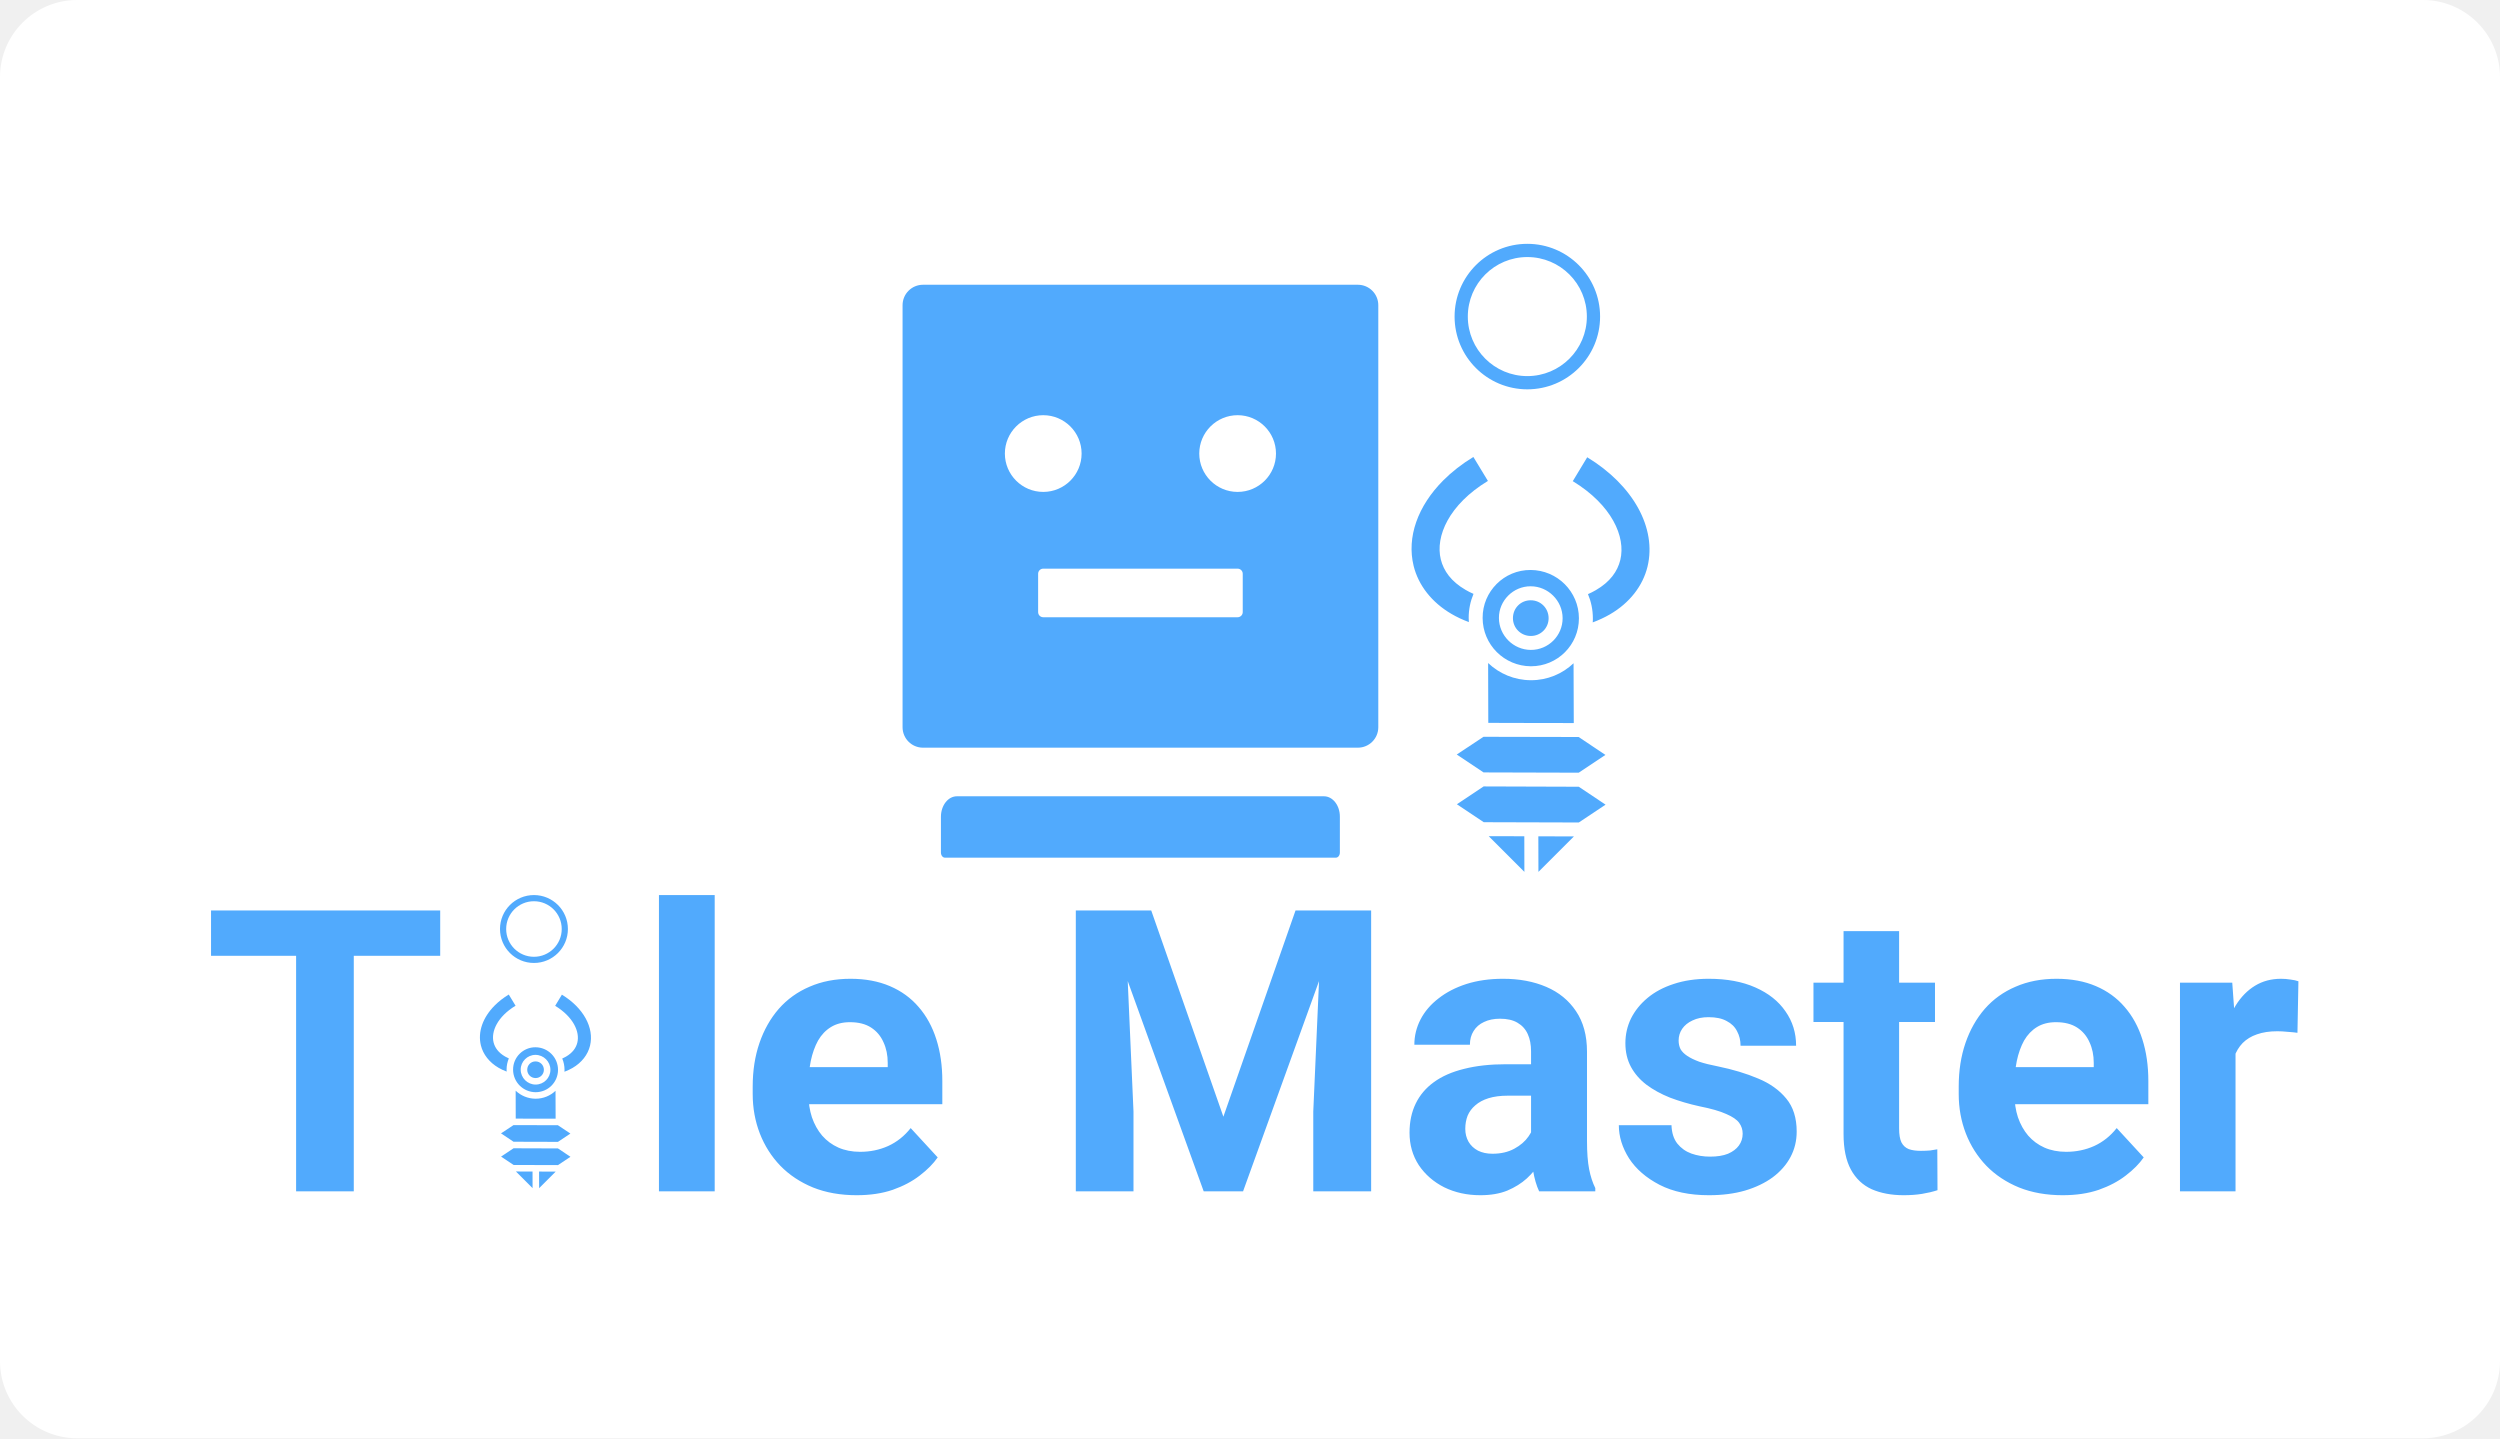
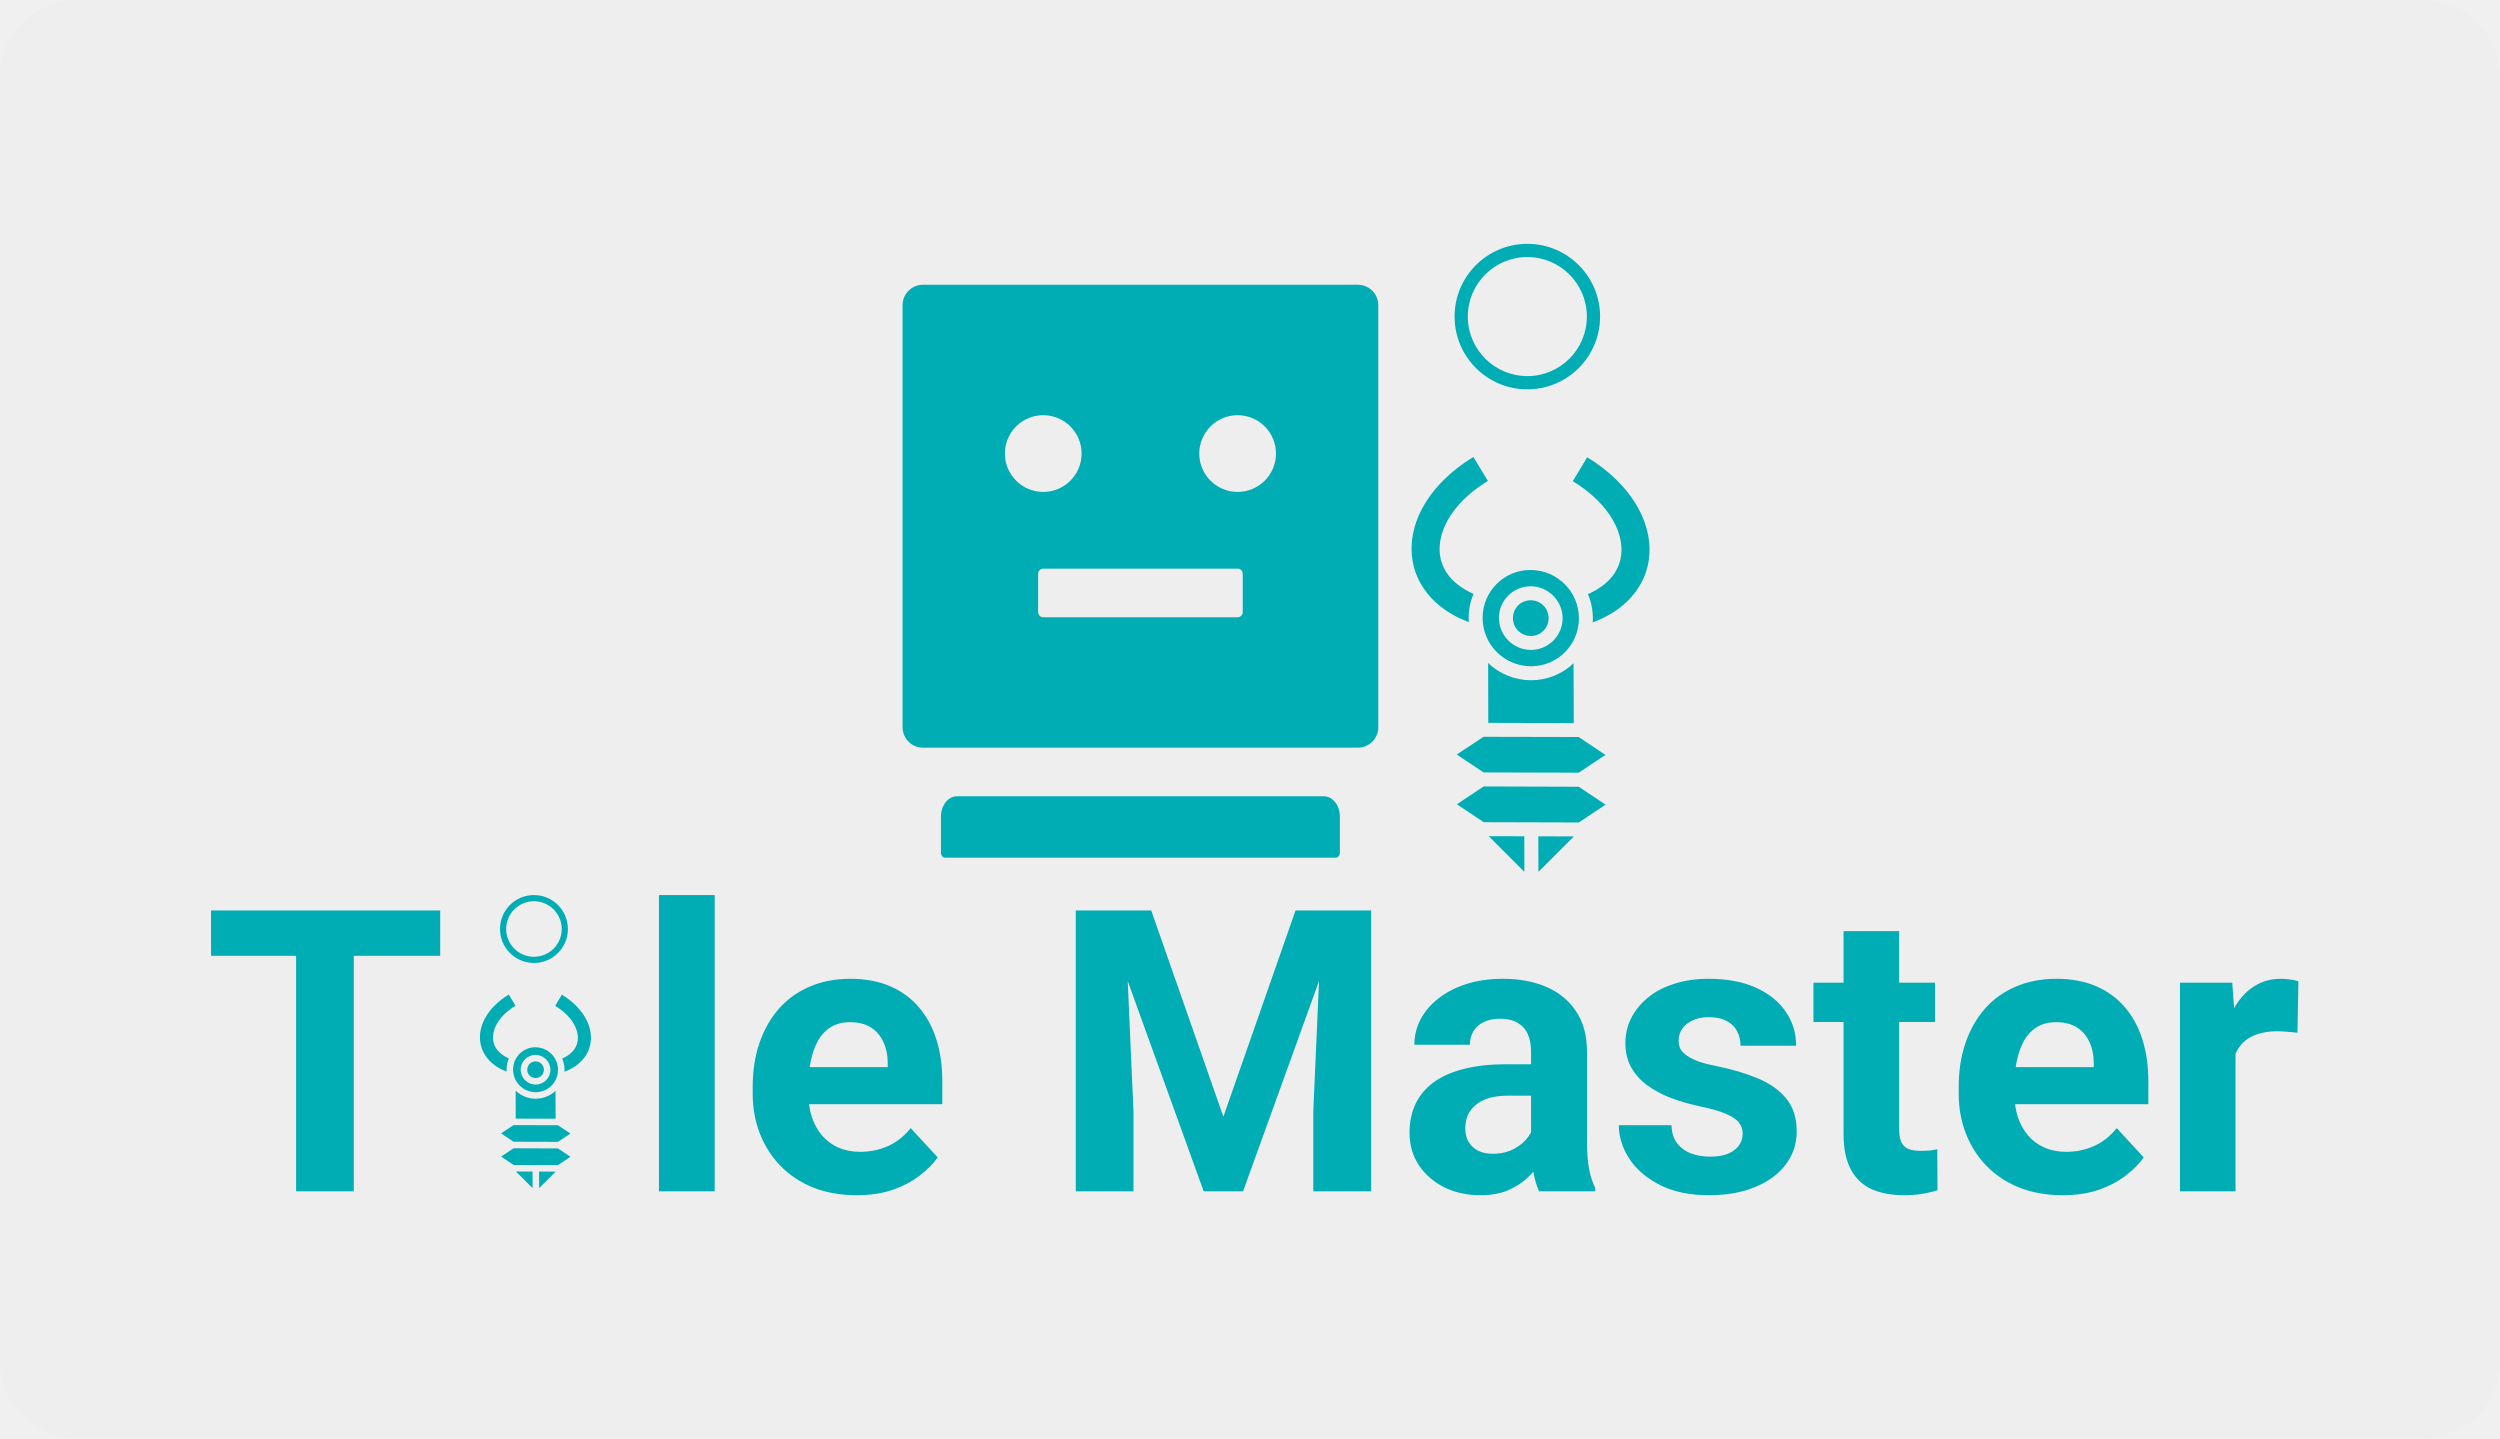
<svg xmlns="http://www.w3.org/2000/svg" width="810" height="466" viewBox="0 0 810 466" fill="none">
-   <rect width="810" height="466" rx="25" fill="white" />
+   <rect width="810" height="466" rx="25" fill="#EEEEEE" />
  <g clip-path="url(#clip0_20_260)">
    <g clip-path="url(#clip1_20_260)">
      <g clip-path="url(#clip2_20_260)">
-         <path d="M467.615 155.65C459.366 163.934 455.722 174.021 458.021 183.379C459.567 189.609 463.851 195.17 470.301 198.923C472.011 199.924 473.881 200.801 475.911 201.553C475.874 201.126 475.855 200.681 475.854 200.219C475.846 197.444 476.408 194.813 477.416 192.415C476.472 192.003 475.617 191.574 474.833 191.109C470.165 188.393 467.755 184.989 466.82 181.251C464.974 173.765 469.473 163.469 482.085 155.823L477.372 148.058C473.641 150.323 470.379 152.879 467.615 155.65ZM514.258 148.153L509.583 155.896C522.233 163.614 526.796 173.925 524.985 181.409C524.07 185.142 521.678 188.532 517.025 191.223C516.243 191.684 515.391 192.108 514.502 192.497C515.523 194.901 516.081 197.553 516.089 200.328C516.09 200.791 516.091 201.217 516.039 201.662C518.047 200.903 519.895 200.054 521.599 199.062C528.028 195.344 532.282 189.806 533.795 183.585C536.803 171.124 529.224 157.265 514.258 148.153ZM484.913 189.198C482.093 192.018 480.342 195.909 480.372 200.231C480.395 208.876 487.387 215.832 496.014 215.873C504.64 215.879 511.576 208.943 511.571 200.316C511.547 191.671 504.556 184.715 495.929 184.674C491.607 184.644 487.716 186.395 484.913 189.198ZM488.676 192.961C490.539 191.098 493.115 189.949 495.926 189.957C501.6 189.954 506.273 194.627 506.288 200.284C506.303 205.976 501.656 210.588 495.999 210.572C490.343 210.557 485.67 205.92 485.655 200.228C485.629 197.399 486.814 194.824 488.676 192.961ZM491.869 196.154C490.822 197.2 490.204 198.639 490.19 200.258C490.181 203.477 492.75 206.046 495.987 206.054C499.189 206.063 501.761 203.491 501.752 200.289C501.743 197.052 499.175 194.484 495.956 194.493C494.355 194.488 492.916 195.107 491.869 196.154ZM482.154 214.822L482.207 234.21L497.753 234.252L509.902 234.267L509.832 214.897C506.23 218.32 501.362 220.406 496.026 220.391C490.654 220.376 485.775 218.264 482.154 214.822ZM471.991 244.461L480.671 250.264L511.511 250.351L520.158 244.594L511.479 238.789L480.654 238.724L471.991 244.461ZM472.033 260.579L480.734 266.395L511.537 266.484L520.201 260.709L511.523 254.905L480.699 254.802L472.033 260.579ZM482.342 270.923L493.9 282.481L493.877 270.946L482.342 270.923ZM498.422 270.967L498.453 282.493L509.945 271.002L498.422 270.967Z" fill="#51AAFD" />
+         <path d="M467.615 155.65C459.366 163.934 455.722 174.021 458.021 183.379C459.567 189.609 463.851 195.17 470.301 198.923C472.011 199.924 473.881 200.801 475.911 201.553C475.874 201.126 475.855 200.681 475.854 200.219C475.846 197.444 476.408 194.813 477.416 192.415C476.472 192.003 475.617 191.574 474.833 191.109C470.165 188.393 467.755 184.989 466.82 181.251C464.974 173.765 469.473 163.469 482.085 155.823L477.372 148.058C473.641 150.323 470.379 152.879 467.615 155.65V155.65ZM514.258 148.153L509.583 155.896C522.233 163.614 526.796 173.925 524.985 181.409C524.07 185.142 521.678 188.532 517.025 191.223C516.243 191.684 515.391 192.108 514.502 192.497C515.523 194.901 516.081 197.553 516.089 200.328C516.09 200.791 516.091 201.217 516.039 201.662C518.047 200.903 519.895 200.054 521.599 199.062C528.028 195.344 532.282 189.806 533.795 183.585C536.803 171.124 529.224 157.265 514.258 148.153V148.153ZM484.913 189.198C482.093 192.018 480.342 195.909 480.372 200.231C480.395 208.876 487.387 215.832 496.014 215.873C504.64 215.879 511.576 208.943 511.571 200.316C511.547 191.671 504.556 184.715 495.929 184.674C491.607 184.644 487.716 186.395 484.913 189.198V189.198ZM488.676 192.961C490.539 191.098 493.115 189.949 495.926 189.957C501.6 189.954 506.273 194.627 506.288 200.284C506.303 205.976 501.656 210.588 495.999 210.572C490.343 210.557 485.67 205.92 485.655 200.228C485.629 197.399 486.814 194.824 488.676 192.961V192.961ZM491.869 196.154C490.822 197.2 490.204 198.639 490.19 200.258C490.181 203.477 492.75 206.046 495.987 206.054C499.189 206.063 501.761 203.491 501.752 200.289C501.743 197.052 499.175 194.484 495.956 194.493C494.355 194.488 492.916 195.107 491.869 196.154V196.154ZM482.154 214.822L482.207 234.21L497.753 234.252L509.902 234.267L509.832 214.897C506.23 218.32 501.362 220.406 496.026 220.391C490.654 220.376 485.775 218.264 482.154 214.822ZM471.991 244.461L480.671 250.264L511.511 250.351L520.158 244.594L511.479 238.789L480.654 238.724L471.991 244.461ZM472.033 260.579L480.734 266.395L511.537 266.484L520.201 260.709L511.523 254.905L480.699 254.802L472.033 260.579ZM482.342 270.923L493.9 282.481L493.877 270.946L482.342 270.923ZM498.422 270.967L498.453 282.493L509.945 271.002L498.422 270.967Z" fill="#00ADB5" />
      </g>
-       <path fill-rule="evenodd" clip-rule="evenodd" d="M494.857 126.143C507.875 126.143 518.429 115.589 518.429 102.571C518.429 89.553 507.875 79 494.857 79C481.839 79 471.286 89.553 471.286 102.571C471.286 115.589 481.839 126.143 494.857 126.143ZM494.857 121.857C505.508 121.857 514.143 113.223 514.143 102.571C514.143 91.92 505.508 83.286 494.857 83.286C484.206 83.286 475.571 91.92 475.571 102.571C475.571 113.223 484.206 121.857 494.857 121.857Z" fill="#51AAFD" />
-       <path d="M439.938 92.259H299.062C295.395 92.259 292.432 95.221 292.432 98.888V235.621C292.432 239.288 295.395 242.25 299.062 242.25H439.938C443.605 242.25 446.568 239.288 446.568 235.621V98.888C446.568 95.221 443.605 92.259 439.938 92.259ZM325.58 146.952C325.58 140.095 331.153 134.522 338.01 134.522C344.867 134.522 350.44 140.095 350.44 146.952C350.44 153.809 344.867 159.382 338.01 159.382C331.153 159.382 325.58 153.809 325.58 146.952ZM402.647 198.33C402.647 199.242 401.901 199.988 400.99 199.988H338.01C337.098 199.988 336.353 199.242 336.353 198.33V185.9C336.353 184.988 337.098 184.243 338.01 184.243H400.99C401.901 184.243 402.647 184.988 402.647 185.9V198.33ZM400.99 159.382C394.133 159.382 388.56 153.809 388.56 146.952C388.56 140.095 394.133 134.522 400.99 134.522C407.847 134.522 413.42 140.095 413.42 146.952C413.42 153.809 407.847 159.382 400.99 159.382ZM428.958 257.995H310.042C307.183 257.995 304.863 260.958 304.863 264.625V276.226C304.863 277.138 305.443 277.884 306.147 277.884H432.832C433.536 277.884 434.117 277.138 434.117 276.226V264.625C434.137 260.958 431.817 257.995 428.958 257.995Z" fill="#51AAFD" />
+       <path fill-rule="evenodd" clip-rule="evenodd" d="M494.857 126.143C507.875 126.143 518.429 115.589 518.429 102.571C518.429 89.553 507.875 79 494.857 79C481.839 79 471.286 89.553 471.286 102.571C471.286 115.589 481.839 126.143 494.857 126.143ZM494.857 121.857C505.508 121.857 514.143 113.223 514.143 102.571C514.143 91.92 505.508 83.286 494.857 83.286C484.206 83.286 475.571 91.92 475.571 102.571C475.571 113.223 484.206 121.857 494.857 121.857Z" fill="#00ADB5" />
+       <path d="M439.938 92.259H299.062C295.395 92.259 292.432 95.221 292.432 98.888V235.621C292.432 239.288 295.395 242.25 299.062 242.25H439.938C443.605 242.25 446.568 239.288 446.568 235.621V98.888C446.568 95.221 443.605 92.259 439.938 92.259ZM325.58 146.952C325.58 140.095 331.153 134.522 338.01 134.522C344.867 134.522 350.44 140.095 350.44 146.952C350.44 153.809 344.867 159.382 338.01 159.382C331.153 159.382 325.58 153.809 325.58 146.952ZM402.647 198.33C402.647 199.242 401.901 199.988 400.99 199.988H338.01C337.098 199.988 336.353 199.242 336.353 198.33V185.9C336.353 184.988 337.098 184.243 338.01 184.243H400.99C401.901 184.243 402.647 184.988 402.647 185.9V198.33ZM400.99 159.382C394.133 159.382 388.56 153.809 388.56 146.952C388.56 140.095 394.133 134.522 400.99 134.522C407.847 134.522 413.42 140.095 413.42 146.952C413.42 153.809 407.847 159.382 400.99 159.382ZM428.958 257.995H310.042C307.183 257.995 304.863 260.958 304.863 264.625V276.226C304.863 277.138 305.443 277.884 306.147 277.884H432.832C433.536 277.884 434.117 277.138 434.117 276.226V264.625C434.137 260.958 431.817 257.995 428.958 257.995V257.995Z" fill="#00ADB5" />
    </g>
    <g clip-path="url(#clip3_20_260)">
-       <path d="M114.625 295V386H95.938V295H114.625ZM142.625 295V309.688H68.375V295H142.625ZM231.562 290V386H213.5V290H231.562ZM277.562 387.25C272.312 387.25 267.604 386.417 263.438 384.75C259.271 383.042 255.729 380.688 252.812 377.688C249.938 374.688 247.729 371.208 246.188 367.25C244.646 363.25 243.875 359 243.875 354.5V352C243.875 346.875 244.604 342.188 246.062 337.938C247.521 333.688 249.604 330 252.312 326.875C255.062 323.75 258.396 321.354 262.312 319.688C266.229 317.979 270.646 317.125 275.562 317.125C280.354 317.125 284.604 317.917 288.312 319.5C292.021 321.083 295.125 323.333 297.625 326.25C300.167 329.167 302.083 332.667 303.375 336.75C304.667 340.792 305.312 345.292 305.312 350.25V357.75H251.562V345.75H287.625V344.375C287.625 341.875 287.167 339.646 286.25 337.688C285.375 335.688 284.042 334.104 282.25 332.938C280.458 331.771 278.167 331.188 275.375 331.188C273 331.188 270.958 331.708 269.25 332.75C267.542 333.792 266.146 335.25 265.062 337.125C264.021 339 263.229 341.208 262.688 343.75C262.188 346.25 261.938 349 261.938 352V354.5C261.938 357.208 262.312 359.708 263.062 362C263.854 364.292 264.958 366.271 266.375 367.938C267.833 369.604 269.583 370.896 271.625 371.812C273.708 372.729 276.062 373.188 278.688 373.188C281.938 373.188 284.958 372.562 287.75 371.312C290.583 370.021 293.021 368.083 295.062 365.5L303.812 375C302.396 377.042 300.458 379 298 380.875C295.583 382.75 292.667 384.292 289.25 385.5C285.833 386.667 281.938 387.25 277.562 387.25ZM357.125 295H373L396.375 361.812L419.75 295H435.625L402.75 386H390L357.125 295ZM348.562 295H364.375L367.25 360.125V386H348.562V295ZM428.375 295H444.25V386H425.5V360.125L428.375 295ZM496.062 370.75V340.625C496.062 338.458 495.708 336.604 495 335.062C494.292 333.479 493.188 332.25 491.688 331.375C490.229 330.5 488.333 330.062 486 330.062C484 330.062 482.271 330.417 480.812 331.125C479.354 331.792 478.229 332.771 477.438 334.062C476.646 335.312 476.25 336.792 476.25 338.5H458.25C458.25 335.625 458.917 332.896 460.25 330.312C461.583 327.729 463.521 325.458 466.062 323.5C468.604 321.5 471.625 319.938 475.125 318.812C478.667 317.688 482.625 317.125 487 317.125C492.25 317.125 496.917 318 501 319.75C505.083 321.5 508.292 324.125 510.625 327.625C513 331.125 514.188 335.5 514.188 340.75V369.688C514.188 373.396 514.417 376.438 514.875 378.812C515.333 381.146 516 383.188 516.875 384.938V386H498.688C497.812 384.167 497.146 381.875 496.688 379.125C496.271 376.333 496.062 373.542 496.062 370.75ZM498.438 344.812L498.562 355H488.5C486.125 355 484.062 355.271 482.312 355.812C480.562 356.354 479.125 357.125 478 358.125C476.875 359.083 476.042 360.208 475.5 361.5C475 362.792 474.75 364.208 474.75 365.75C474.75 367.292 475.104 368.688 475.812 369.938C476.521 371.146 477.542 372.104 478.875 372.812C480.208 373.479 481.771 373.812 483.562 373.812C486.271 373.812 488.625 373.271 490.625 372.188C492.625 371.104 494.167 369.771 495.25 368.188C496.375 366.604 496.958 365.104 497 363.688L501.75 371.312C501.083 373.021 500.167 374.792 499 376.625C497.875 378.458 496.438 380.188 494.688 381.812C492.938 383.396 490.833 384.708 488.375 385.75C485.917 386.75 483 387.25 479.625 387.25C475.333 387.25 471.438 386.396 467.938 384.688C464.479 382.938 461.729 380.542 459.688 377.5C457.688 374.417 456.688 370.917 456.688 367C456.688 363.458 457.354 360.312 458.688 357.562C460.021 354.812 461.979 352.5 464.562 350.625C467.188 348.708 470.458 347.271 474.375 346.312C478.292 345.312 482.833 344.812 488 344.812H498.438ZM564.625 367.312C564.625 366.021 564.25 364.854 563.5 363.812C562.75 362.771 561.354 361.812 559.312 360.938C557.312 360.021 554.417 359.188 550.625 358.438C547.208 357.688 544.021 356.75 541.062 355.625C538.146 354.458 535.604 353.062 533.438 351.438C531.312 349.812 529.646 347.896 528.438 345.688C527.229 343.438 526.625 340.875 526.625 338C526.625 335.167 527.229 332.5 528.438 330C529.688 327.5 531.458 325.292 533.75 323.375C536.083 321.417 538.917 319.896 542.25 318.812C545.625 317.688 549.417 317.125 553.625 317.125C559.5 317.125 564.542 318.062 568.75 319.938C573 321.812 576.25 324.396 578.5 327.688C580.792 330.938 581.938 334.646 581.938 338.812H563.938C563.938 337.062 563.562 335.5 562.812 334.125C562.104 332.708 560.979 331.604 559.438 330.812C557.938 329.979 555.979 329.562 553.562 329.562C551.562 329.562 549.833 329.917 548.375 330.625C546.917 331.292 545.792 332.208 545 333.375C544.25 334.5 543.875 335.75 543.875 337.125C543.875 338.167 544.083 339.104 544.5 339.938C544.958 340.729 545.688 341.458 546.688 342.125C547.688 342.792 548.979 343.417 550.562 344C552.188 344.542 554.188 345.042 556.562 345.5C561.438 346.5 565.792 347.812 569.625 349.438C573.458 351.021 576.5 353.188 578.75 355.938C581 358.646 582.125 362.208 582.125 366.625C582.125 369.625 581.458 372.375 580.125 374.875C578.792 377.375 576.875 379.562 574.375 381.438C571.875 383.271 568.875 384.708 565.375 385.75C561.917 386.75 558.021 387.25 553.688 387.25C547.396 387.25 542.062 386.125 537.688 383.875C533.354 381.625 530.062 378.771 527.812 375.312C525.604 371.812 524.5 368.229 524.5 364.562H541.562C541.646 367.021 542.271 369 543.438 370.5C544.646 372 546.167 373.083 548 373.75C549.875 374.417 551.896 374.75 554.062 374.75C556.396 374.75 558.333 374.438 559.875 373.812C561.417 373.146 562.583 372.271 563.375 371.188C564.208 370.062 564.625 368.771 564.625 367.312ZM626.938 318.375V331.125H587.562V318.375H626.938ZM597.312 301.688H615.312V365.625C615.312 367.583 615.562 369.083 616.062 370.125C616.604 371.167 617.396 371.896 618.438 372.312C619.479 372.688 620.792 372.875 622.375 372.875C623.5 372.875 624.5 372.833 625.375 372.75C626.292 372.625 627.062 372.5 627.688 372.375L627.75 385.625C626.208 386.125 624.542 386.521 622.75 386.812C620.958 387.104 618.979 387.25 616.812 387.25C612.854 387.25 609.396 386.604 606.438 385.312C603.521 383.979 601.271 381.854 599.688 378.938C598.104 376.021 597.312 372.188 597.312 367.438V301.688ZM668.312 387.25C663.062 387.25 658.354 386.417 654.188 384.75C650.021 383.042 646.479 380.688 643.562 377.688C640.688 374.688 638.479 371.208 636.938 367.25C635.396 363.25 634.625 359 634.625 354.5V352C634.625 346.875 635.354 342.188 636.812 337.938C638.271 333.688 640.354 330 643.062 326.875C645.812 323.75 649.146 321.354 653.062 319.688C656.979 317.979 661.396 317.125 666.312 317.125C671.104 317.125 675.354 317.917 679.062 319.5C682.771 321.083 685.875 323.333 688.375 326.25C690.917 329.167 692.833 332.667 694.125 336.75C695.417 340.792 696.062 345.292 696.062 350.25V357.75H642.312V345.75H678.375V344.375C678.375 341.875 677.917 339.646 677 337.688C676.125 335.688 674.792 334.104 673 332.938C671.208 331.771 668.917 331.188 666.125 331.188C663.75 331.188 661.708 331.708 660 332.75C658.292 333.792 656.896 335.25 655.812 337.125C654.771 339 653.979 341.208 653.438 343.75C652.938 346.25 652.688 349 652.688 352V354.5C652.688 357.208 653.062 359.708 653.812 362C654.604 364.292 655.708 366.271 657.125 367.938C658.583 369.604 660.333 370.896 662.375 371.812C664.458 372.729 666.812 373.188 669.438 373.188C672.688 373.188 675.708 372.562 678.5 371.312C681.333 370.021 683.771 368.083 685.812 365.5L694.562 375C693.146 377.042 691.208 379 688.75 380.875C686.333 382.75 683.417 384.292 680 385.5C676.583 386.667 672.688 387.25 668.312 387.25ZM724.312 333.125V386H706.312V318.375H723.25L724.312 333.125ZM744.688 317.938L744.375 334.625C743.5 334.5 742.438 334.396 741.188 334.312C739.979 334.188 738.875 334.125 737.875 334.125C735.333 334.125 733.125 334.458 731.25 335.125C729.417 335.75 727.875 336.688 726.625 337.938C725.417 339.188 724.5 340.708 723.875 342.5C723.292 344.292 722.958 346.333 722.875 348.625L719.25 347.5C719.25 343.125 719.688 339.104 720.562 335.438C721.438 331.729 722.708 328.5 724.375 325.75C726.083 323 728.167 320.875 730.625 319.375C733.083 317.875 735.896 317.125 739.062 317.125C740.062 317.125 741.083 317.208 742.125 317.375C743.167 317.5 744.021 317.688 744.688 317.938Z" fill="#51AAFD" />
+       <path d="M114.625 295V386H95.938V295H114.625ZM142.625 295V309.688H68.375V295H142.625ZM231.562 290V386H213.5V290H231.562ZM277.562 387.25C272.312 387.25 267.604 386.417 263.438 384.75C259.271 383.042 255.729 380.688 252.812 377.688C249.938 374.688 247.729 371.208 246.188 367.25C244.646 363.25 243.875 359 243.875 354.5V352C243.875 346.875 244.604 342.188 246.062 337.938C247.521 333.688 249.604 330 252.312 326.875C255.062 323.75 258.396 321.354 262.312 319.688C266.229 317.979 270.646 317.125 275.562 317.125C280.354 317.125 284.604 317.917 288.312 319.5C292.021 321.083 295.125 323.333 297.625 326.25C300.167 329.167 302.083 332.667 303.375 336.75C304.667 340.792 305.312 345.292 305.312 350.25V357.75H251.562V345.75H287.625V344.375C287.625 341.875 287.167 339.646 286.25 337.688C285.375 335.688 284.042 334.104 282.25 332.938C280.458 331.771 278.167 331.188 275.375 331.188C273 331.188 270.958 331.708 269.25 332.75C267.542 333.792 266.146 335.25 265.062 337.125C264.021 339 263.229 341.208 262.688 343.75C262.188 346.25 261.938 349 261.938 352V354.5C261.938 357.208 262.312 359.708 263.062 362C263.854 364.292 264.958 366.271 266.375 367.938C267.833 369.604 269.583 370.896 271.625 371.812C273.708 372.729 276.062 373.188 278.688 373.188C281.938 373.188 284.958 372.562 287.75 371.312C290.583 370.021 293.021 368.083 295.062 365.5L303.812 375C302.396 377.042 300.458 379 298 380.875C295.583 382.75 292.667 384.292 289.25 385.5C285.833 386.667 281.938 387.25 277.562 387.25ZM357.125 295H373L396.375 361.812L419.75 295H435.625L402.75 386H390L357.125 295ZM348.562 295H364.375L367.25 360.125V386H348.562V295ZM428.375 295H444.25V386H425.5V360.125L428.375 295ZM496.062 370.75V340.625C496.062 338.458 495.708 336.604 495 335.062C494.292 333.479 493.188 332.25 491.688 331.375C490.229 330.5 488.333 330.062 486 330.062C484 330.062 482.271 330.417 480.812 331.125C479.354 331.792 478.229 332.771 477.438 334.062C476.646 335.312 476.25 336.792 476.25 338.5H458.25C458.25 335.625 458.917 332.896 460.25 330.312C461.583 327.729 463.521 325.458 466.062 323.5C468.604 321.5 471.625 319.938 475.125 318.812C478.667 317.688 482.625 317.125 487 317.125C492.25 317.125 496.917 318 501 319.75C505.083 321.5 508.292 324.125 510.625 327.625C513 331.125 514.188 335.5 514.188 340.75V369.688C514.188 373.396 514.417 376.438 514.875 378.812C515.333 381.146 516 383.188 516.875 384.938V386H498.688C497.812 384.167 497.146 381.875 496.688 379.125C496.271 376.333 496.062 373.542 496.062 370.75ZM498.438 344.812L498.562 355H488.5C486.125 355 484.062 355.271 482.312 355.812C480.562 356.354 479.125 357.125 478 358.125C476.875 359.083 476.042 360.208 475.5 361.5C475 362.792 474.75 364.208 474.75 365.75C474.75 367.292 475.104 368.688 475.812 369.938C476.521 371.146 477.542 372.104 478.875 372.812C480.208 373.479 481.771 373.812 483.562 373.812C486.271 373.812 488.625 373.271 490.625 372.188C492.625 371.104 494.167 369.771 495.25 368.188C496.375 366.604 496.958 365.104 497 363.688L501.75 371.312C501.083 373.021 500.167 374.792 499 376.625C497.875 378.458 496.438 380.188 494.688 381.812C492.938 383.396 490.833 384.708 488.375 385.75C485.917 386.75 483 387.25 479.625 387.25C475.333 387.25 471.438 386.396 467.938 384.688C464.479 382.938 461.729 380.542 459.688 377.5C457.688 374.417 456.688 370.917 456.688 367C456.688 363.458 457.354 360.312 458.688 357.562C460.021 354.812 461.979 352.5 464.562 350.625C467.188 348.708 470.458 347.271 474.375 346.312C478.292 345.312 482.833 344.812 488 344.812H498.438ZM564.625 367.312C564.625 366.021 564.25 364.854 563.5 363.812C562.75 362.771 561.354 361.812 559.312 360.938C557.312 360.021 554.417 359.188 550.625 358.438C547.208 357.688 544.021 356.75 541.062 355.625C538.146 354.458 535.604 353.062 533.438 351.438C531.312 349.812 529.646 347.896 528.438 345.688C527.229 343.438 526.625 340.875 526.625 338C526.625 335.167 527.229 332.5 528.438 330C529.688 327.5 531.458 325.292 533.75 323.375C536.083 321.417 538.917 319.896 542.25 318.812C545.625 317.688 549.417 317.125 553.625 317.125C559.5 317.125 564.542 318.062 568.75 319.938C573 321.812 576.25 324.396 578.5 327.688C580.792 330.938 581.938 334.646 581.938 338.812H563.938C563.938 337.062 563.562 335.5 562.812 334.125C562.104 332.708 560.979 331.604 559.438 330.812C557.938 329.979 555.979 329.562 553.562 329.562C551.562 329.562 549.833 329.917 548.375 330.625C546.917 331.292 545.792 332.208 545 333.375C544.25 334.5 543.875 335.75 543.875 337.125C543.875 338.167 544.083 339.104 544.5 339.938C544.958 340.729 545.688 341.458 546.688 342.125C547.688 342.792 548.979 343.417 550.562 344C552.188 344.542 554.188 345.042 556.562 345.5C561.438 346.5 565.792 347.812 569.625 349.438C573.458 351.021 576.5 353.188 578.75 355.938C581 358.646 582.125 362.208 582.125 366.625C582.125 369.625 581.458 372.375 580.125 374.875C578.792 377.375 576.875 379.562 574.375 381.438C571.875 383.271 568.875 384.708 565.375 385.75C561.917 386.75 558.021 387.25 553.688 387.25C547.396 387.25 542.062 386.125 537.688 383.875C533.354 381.625 530.062 378.771 527.812 375.312C525.604 371.812 524.5 368.229 524.5 364.562H541.562C541.646 367.021 542.271 369 543.438 370.5C544.646 372 546.167 373.083 548 373.75C549.875 374.417 551.896 374.75 554.062 374.75C556.396 374.75 558.333 374.438 559.875 373.812C561.417 373.146 562.583 372.271 563.375 371.188C564.208 370.062 564.625 368.771 564.625 367.312ZM626.938 318.375V331.125H587.562V318.375H626.938ZM597.312 301.688H615.312V365.625C615.312 367.583 615.562 369.083 616.062 370.125C616.604 371.167 617.396 371.896 618.438 372.312C619.479 372.688 620.792 372.875 622.375 372.875C623.5 372.875 624.5 372.833 625.375 372.75C626.292 372.625 627.062 372.5 627.688 372.375L627.75 385.625C626.208 386.125 624.542 386.521 622.75 386.812C620.958 387.104 618.979 387.25 616.812 387.25C612.854 387.25 609.396 386.604 606.438 385.312C603.521 383.979 601.271 381.854 599.688 378.938C598.104 376.021 597.312 372.188 597.312 367.438V301.688ZM668.312 387.25C663.062 387.25 658.354 386.417 654.188 384.75C650.021 383.042 646.479 380.688 643.562 377.688C640.688 374.688 638.479 371.208 636.938 367.25C635.396 363.25 634.625 359 634.625 354.5V352C634.625 346.875 635.354 342.188 636.812 337.938C638.271 333.688 640.354 330 643.062 326.875C645.812 323.75 649.146 321.354 653.062 319.688C656.979 317.979 661.396 317.125 666.312 317.125C671.104 317.125 675.354 317.917 679.062 319.5C682.771 321.083 685.875 323.333 688.375 326.25C690.917 329.167 692.833 332.667 694.125 336.75C695.417 340.792 696.062 345.292 696.062 350.25V357.75H642.312V345.75H678.375V344.375C678.375 341.875 677.917 339.646 677 337.688C676.125 335.688 674.792 334.104 673 332.938C671.208 331.771 668.917 331.188 666.125 331.188C663.75 331.188 661.708 331.708 660 332.75C658.292 333.792 656.896 335.25 655.812 337.125C654.771 339 653.979 341.208 653.438 343.75C652.938 346.25 652.688 349 652.688 352V354.5C652.688 357.208 653.062 359.708 653.812 362C654.604 364.292 655.708 366.271 657.125 367.938C658.583 369.604 660.333 370.896 662.375 371.812C664.458 372.729 666.812 373.188 669.438 373.188C672.688 373.188 675.708 372.562 678.5 371.312C681.333 370.021 683.771 368.083 685.812 365.5L694.562 375C693.146 377.042 691.208 379 688.75 380.875C686.333 382.75 683.417 384.292 680 385.5C676.583 386.667 672.688 387.25 668.312 387.25ZM724.312 333.125V386H706.312V318.375H723.25L724.312 333.125ZM744.688 317.938L744.375 334.625C743.5 334.5 742.438 334.396 741.188 334.312C739.979 334.188 738.875 334.125 737.875 334.125C735.333 334.125 733.125 334.458 731.25 335.125C729.417 335.75 727.875 336.688 726.625 337.938C725.417 339.188 724.5 340.708 723.875 342.5C723.292 344.292 722.958 346.333 722.875 348.625L719.25 347.5C719.25 343.125 719.688 339.104 720.562 335.438C721.438 331.729 722.708 328.5 724.375 325.75C726.083 323 728.167 320.875 730.625 319.375C733.083 317.875 735.896 317.125 739.062 317.125C740.062 317.125 741.083 317.208 742.125 317.375C743.167 317.5 744.021 317.688 744.688 317.938Z" fill="#00ADB5" />
      <g clip-path="url(#clip4_20_260)">
-         <path d="M160.287 325.77C156.438 329.636 154.737 334.343 155.81 338.711C156.531 341.618 158.531 344.213 161.54 345.964C162.338 346.431 163.211 346.84 164.158 347.192C164.141 346.992 164.132 346.785 164.132 346.569C164.128 345.274 164.391 344.046 164.861 342.927C164.42 342.735 164.021 342.535 163.655 342.318C161.477 341.05 160.352 339.462 159.916 337.717C159.055 334.224 161.154 329.419 167.04 325.851L164.84 322.227C163.099 323.284 161.577 324.477 160.287 325.77ZM182.054 322.272L179.872 325.885C185.775 329.487 187.905 334.299 187.059 337.791C186.633 339.533 185.516 341.115 183.345 342.371C182.98 342.586 182.582 342.784 182.168 342.966C182.644 344.087 182.905 345.325 182.908 346.62C182.909 346.836 182.909 347.035 182.885 347.242C183.822 346.888 184.684 346.492 185.48 346.029C188.48 344.294 190.465 341.71 191.171 338.806C192.575 332.991 189.038 326.524 182.054 322.272ZM168.359 341.426C167.043 342.742 166.226 344.558 166.24 346.575C166.251 350.609 169.514 353.855 173.54 353.874C177.566 353.877 180.802 350.64 180.8 346.614C180.789 342.58 177.526 339.334 173.5 339.315C171.483 339.301 169.667 340.118 168.359 341.426ZM170.116 343.182C170.985 342.313 172.187 341.776 173.499 341.78C176.146 341.779 178.327 343.96 178.334 346.599C178.342 349.255 176.173 351.408 173.533 351.401C170.893 351.393 168.713 349.229 168.705 346.573C168.694 345.253 169.246 344.051 170.116 343.182ZM171.606 344.672C171.117 345.16 170.828 345.832 170.822 346.587C170.818 348.09 172.016 349.288 173.527 349.292C175.021 349.296 176.222 348.096 176.218 346.602C176.214 345.091 175.015 343.892 173.513 343.897C172.766 343.895 172.094 344.183 171.606 344.672ZM167.072 353.384L167.097 362.431L174.351 362.451L180.021 362.458L179.988 353.419C178.307 355.016 176.036 355.989 173.545 355.983C171.039 355.976 168.761 354.99 167.072 353.384ZM162.329 367.215L166.38 369.923L180.772 369.964L184.807 367.277L180.757 364.568L166.372 364.538L162.329 367.215ZM162.349 374.737L166.409 377.451L180.784 377.493L184.827 374.798L180.777 372.089L166.393 372.041L162.349 374.737ZM167.16 379.564L172.553 384.958L172.543 379.575L167.16 379.564ZM174.664 379.585L174.678 384.963L180.041 379.601L174.664 379.585Z" fill="#51AAFD" />
+         <path d="M160.287 325.77C156.438 329.636 154.737 334.343 155.81 338.711C156.531 341.618 158.531 344.213 161.54 345.964C162.338 346.431 163.211 346.84 164.158 347.192C164.141 346.992 164.132 346.785 164.132 346.569C164.128 345.274 164.391 344.046 164.861 342.927C164.42 342.735 164.021 342.535 163.655 342.318C161.477 341.05 160.352 339.462 159.916 337.717C159.055 334.224 161.154 329.419 167.04 325.851L164.84 322.227C163.099 323.284 161.577 324.477 160.287 325.77V325.77ZM182.054 322.272L179.872 325.885C185.775 329.487 187.905 334.299 187.059 337.791C186.633 339.533 185.516 341.115 183.345 342.371C182.98 342.586 182.582 342.784 182.168 342.966C182.644 344.087 182.905 345.325 182.908 346.62C182.909 346.836 182.909 347.035 182.885 347.242C183.822 346.888 184.684 346.492 185.48 346.029C188.48 344.294 190.465 341.71 191.171 338.806C192.575 332.991 189.038 326.524 182.054 322.272V322.272ZM168.359 341.426C167.043 342.742 166.226 344.558 166.24 346.575C166.251 350.609 169.514 353.855 173.54 353.874C177.566 353.877 180.802 350.64 180.8 346.614C180.789 342.58 177.526 339.334 173.5 339.315C171.483 339.301 169.667 340.118 168.359 341.426V341.426ZM170.116 343.182C170.985 342.313 172.187 341.776 173.499 341.78C176.146 341.779 178.327 343.96 178.334 346.599C178.342 349.255 176.173 351.408 173.533 351.401C170.893 351.393 168.713 349.229 168.705 346.573C168.694 345.253 169.246 344.051 170.116 343.182V343.182ZM171.606 344.672C171.117 345.16 170.828 345.832 170.822 346.587C170.818 348.09 172.016 349.288 173.527 349.292C175.021 349.296 176.222 348.096 176.218 346.602C176.214 345.091 175.015 343.892 173.513 343.897C172.766 343.895 172.094 344.183 171.606 344.672V344.672ZM167.072 353.384L167.097 362.431L174.351 362.451L180.021 362.458L179.988 353.419C178.307 355.016 176.036 355.989 173.545 355.983C171.039 355.976 168.761 354.99 167.072 353.384ZM162.329 367.215L166.38 369.923L180.772 369.964L184.807 367.277L180.757 364.568L166.372 364.538L162.329 367.215ZM162.349 374.737L166.409 377.451L180.784 377.493L184.827 374.798L180.777 372.089L166.393 372.041L162.349 374.737ZM167.16 379.564L172.553 384.958L172.543 379.575L167.16 379.564ZM174.664 379.585L174.678 384.963L180.041 379.601L174.664 379.585Z" fill="#00ADB5" />
      </g>
-       <path fill-rule="evenodd" clip-rule="evenodd" d="M173 312C179.075 312 184 307.075 184 301C184 294.925 179.075 290 173 290C166.925 290 162 294.925 162 301C162 307.075 166.925 312 173 312ZM173 310C177.971 310 182 305.971 182 301C182 296.029 177.971 292 173 292C168.029 292 164 296.029 164 301C164 305.971 168.029 310 173 310Z" fill="#51AAFD" />
+       <path fill-rule="evenodd" clip-rule="evenodd" d="M173 312C179.075 312 184 307.075 184 301C184 294.925 179.075 290 173 290C166.925 290 162 294.925 162 301C162 307.075 166.925 312 173 312ZM173 310C177.971 310 182 305.971 182 301C182 296.029 177.971 292 173 292C168.029 292 164 296.029 164 301C164 305.971 168.029 310 173 310Z" fill="#00ADB5" />
    </g>
  </g>
  <defs>
    <clipPath id="clip0_20_260">
      <rect width="690" height="325" fill="white" transform="translate(60 71)" />
    </clipPath>
    <clipPath id="clip1_20_260">
      <rect width="300" height="300" fill="white" transform="translate(257 34)" />
    </clipPath>
    <clipPath id="clip2_20_260">
      <rect width="128.445" height="129.144" fill="white" transform="translate(404.857 199.824) rotate(-45)" />
    </clipPath>
    <clipPath id="clip3_20_260">
      <rect width="688" height="103" fill="white" transform="translate(62 290)" />
    </clipPath>
    <clipPath id="clip4_20_260">
      <rect width="59.941" height="60.267" fill="white" transform="translate(131 346.385) rotate(-45)" />
    </clipPath>
  </defs>
</svg>
